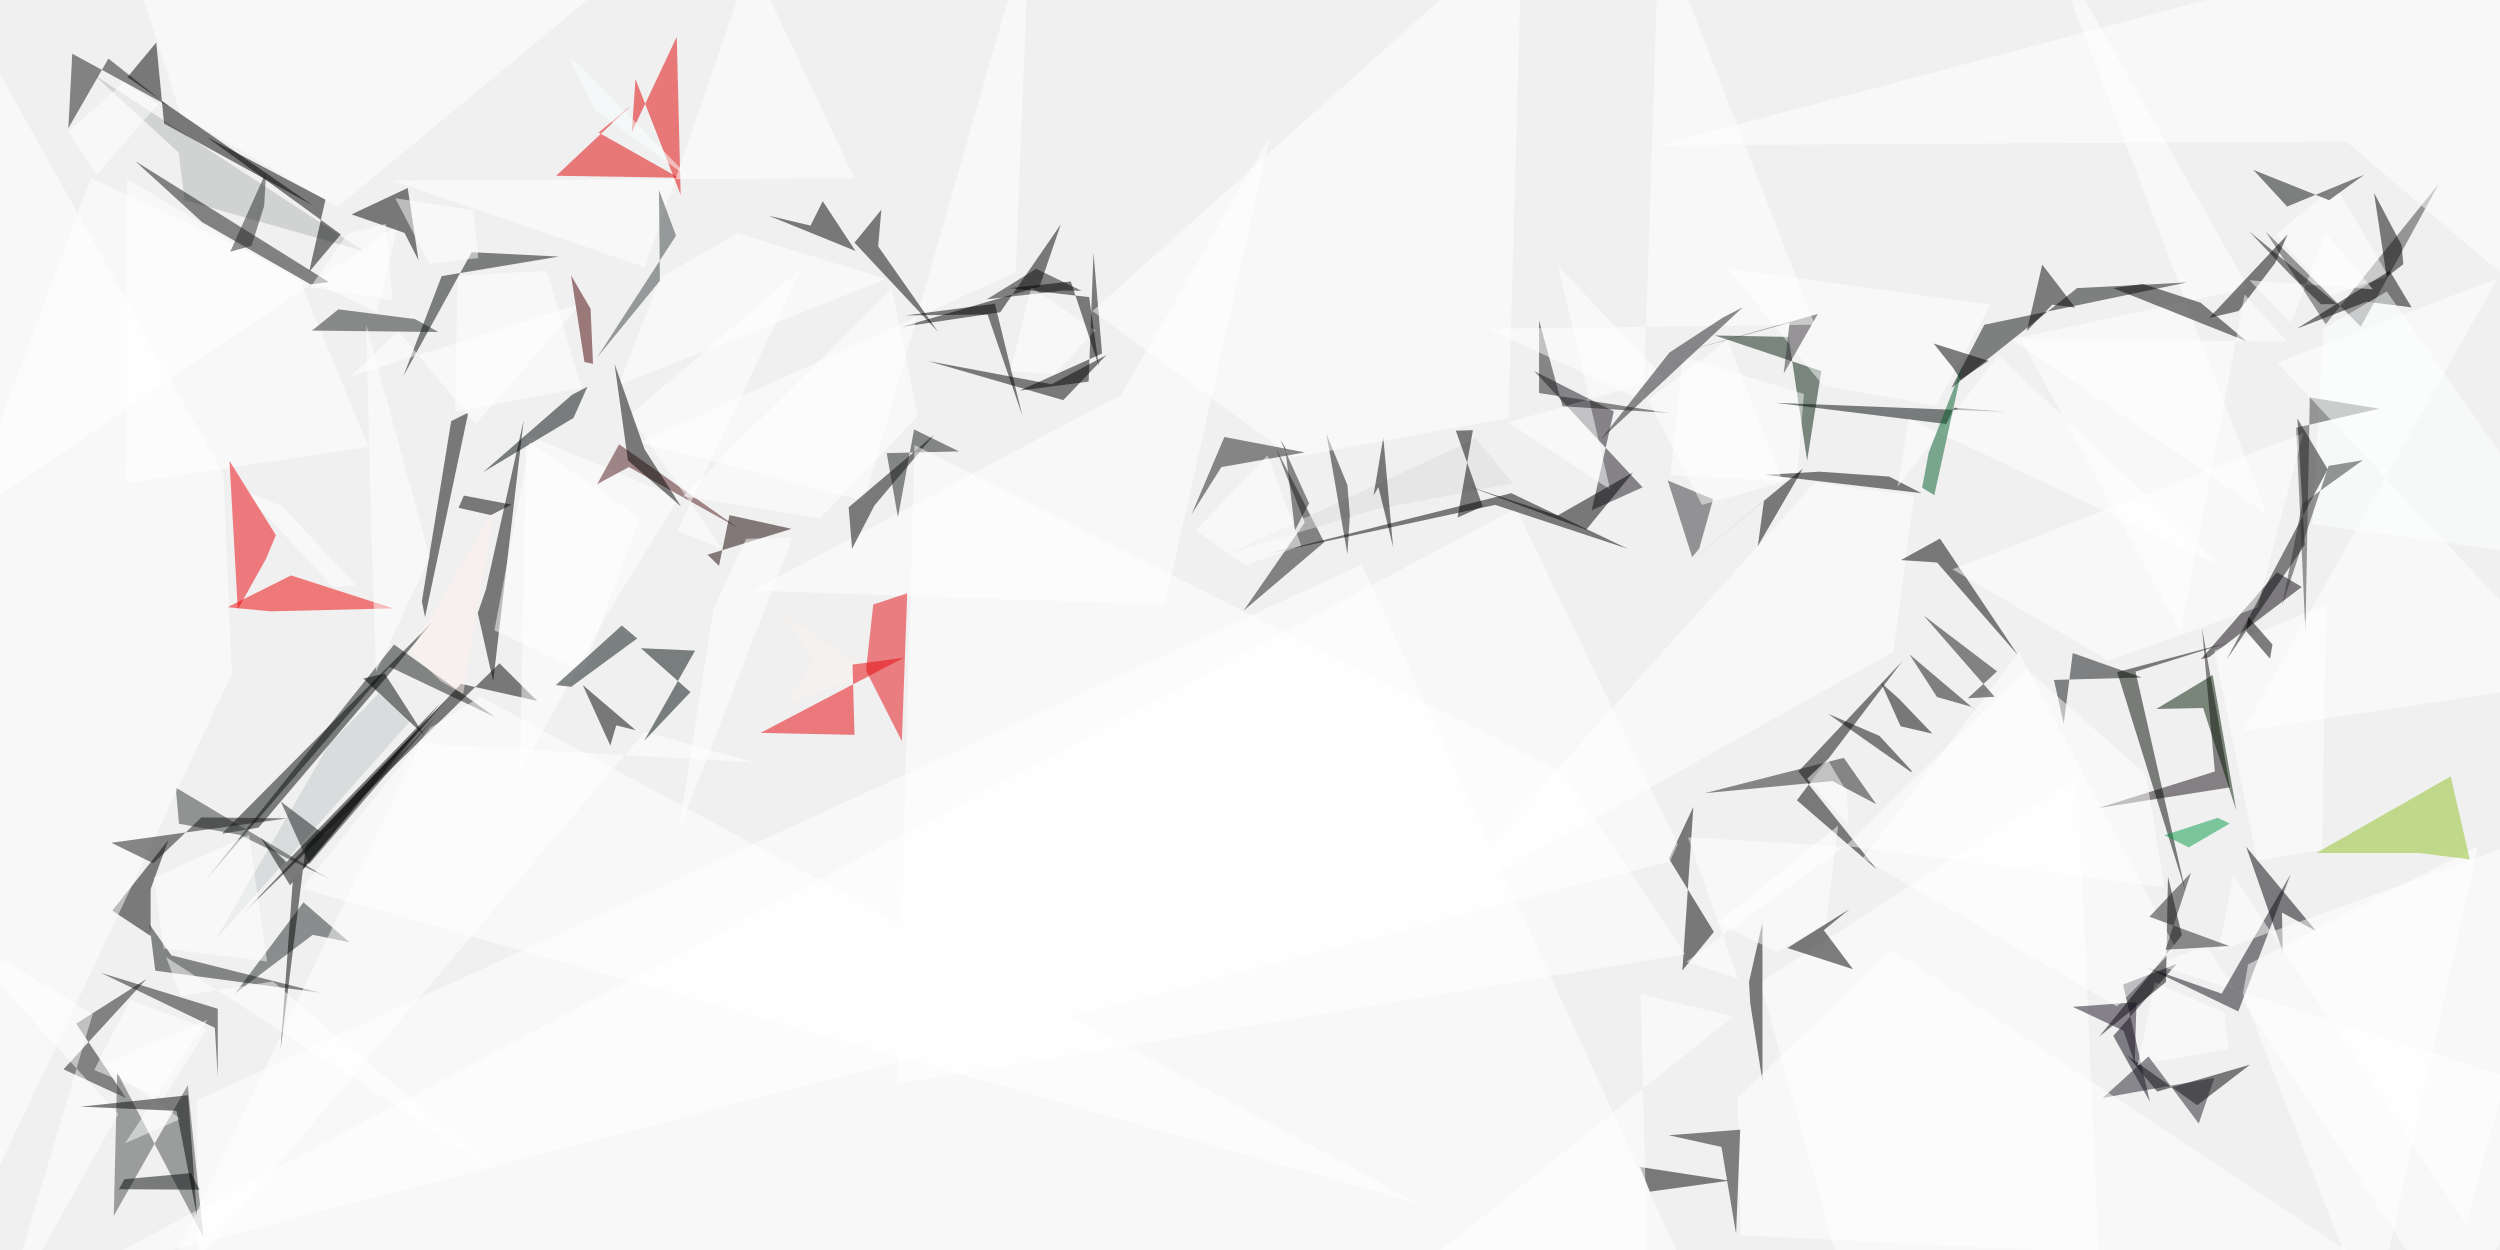
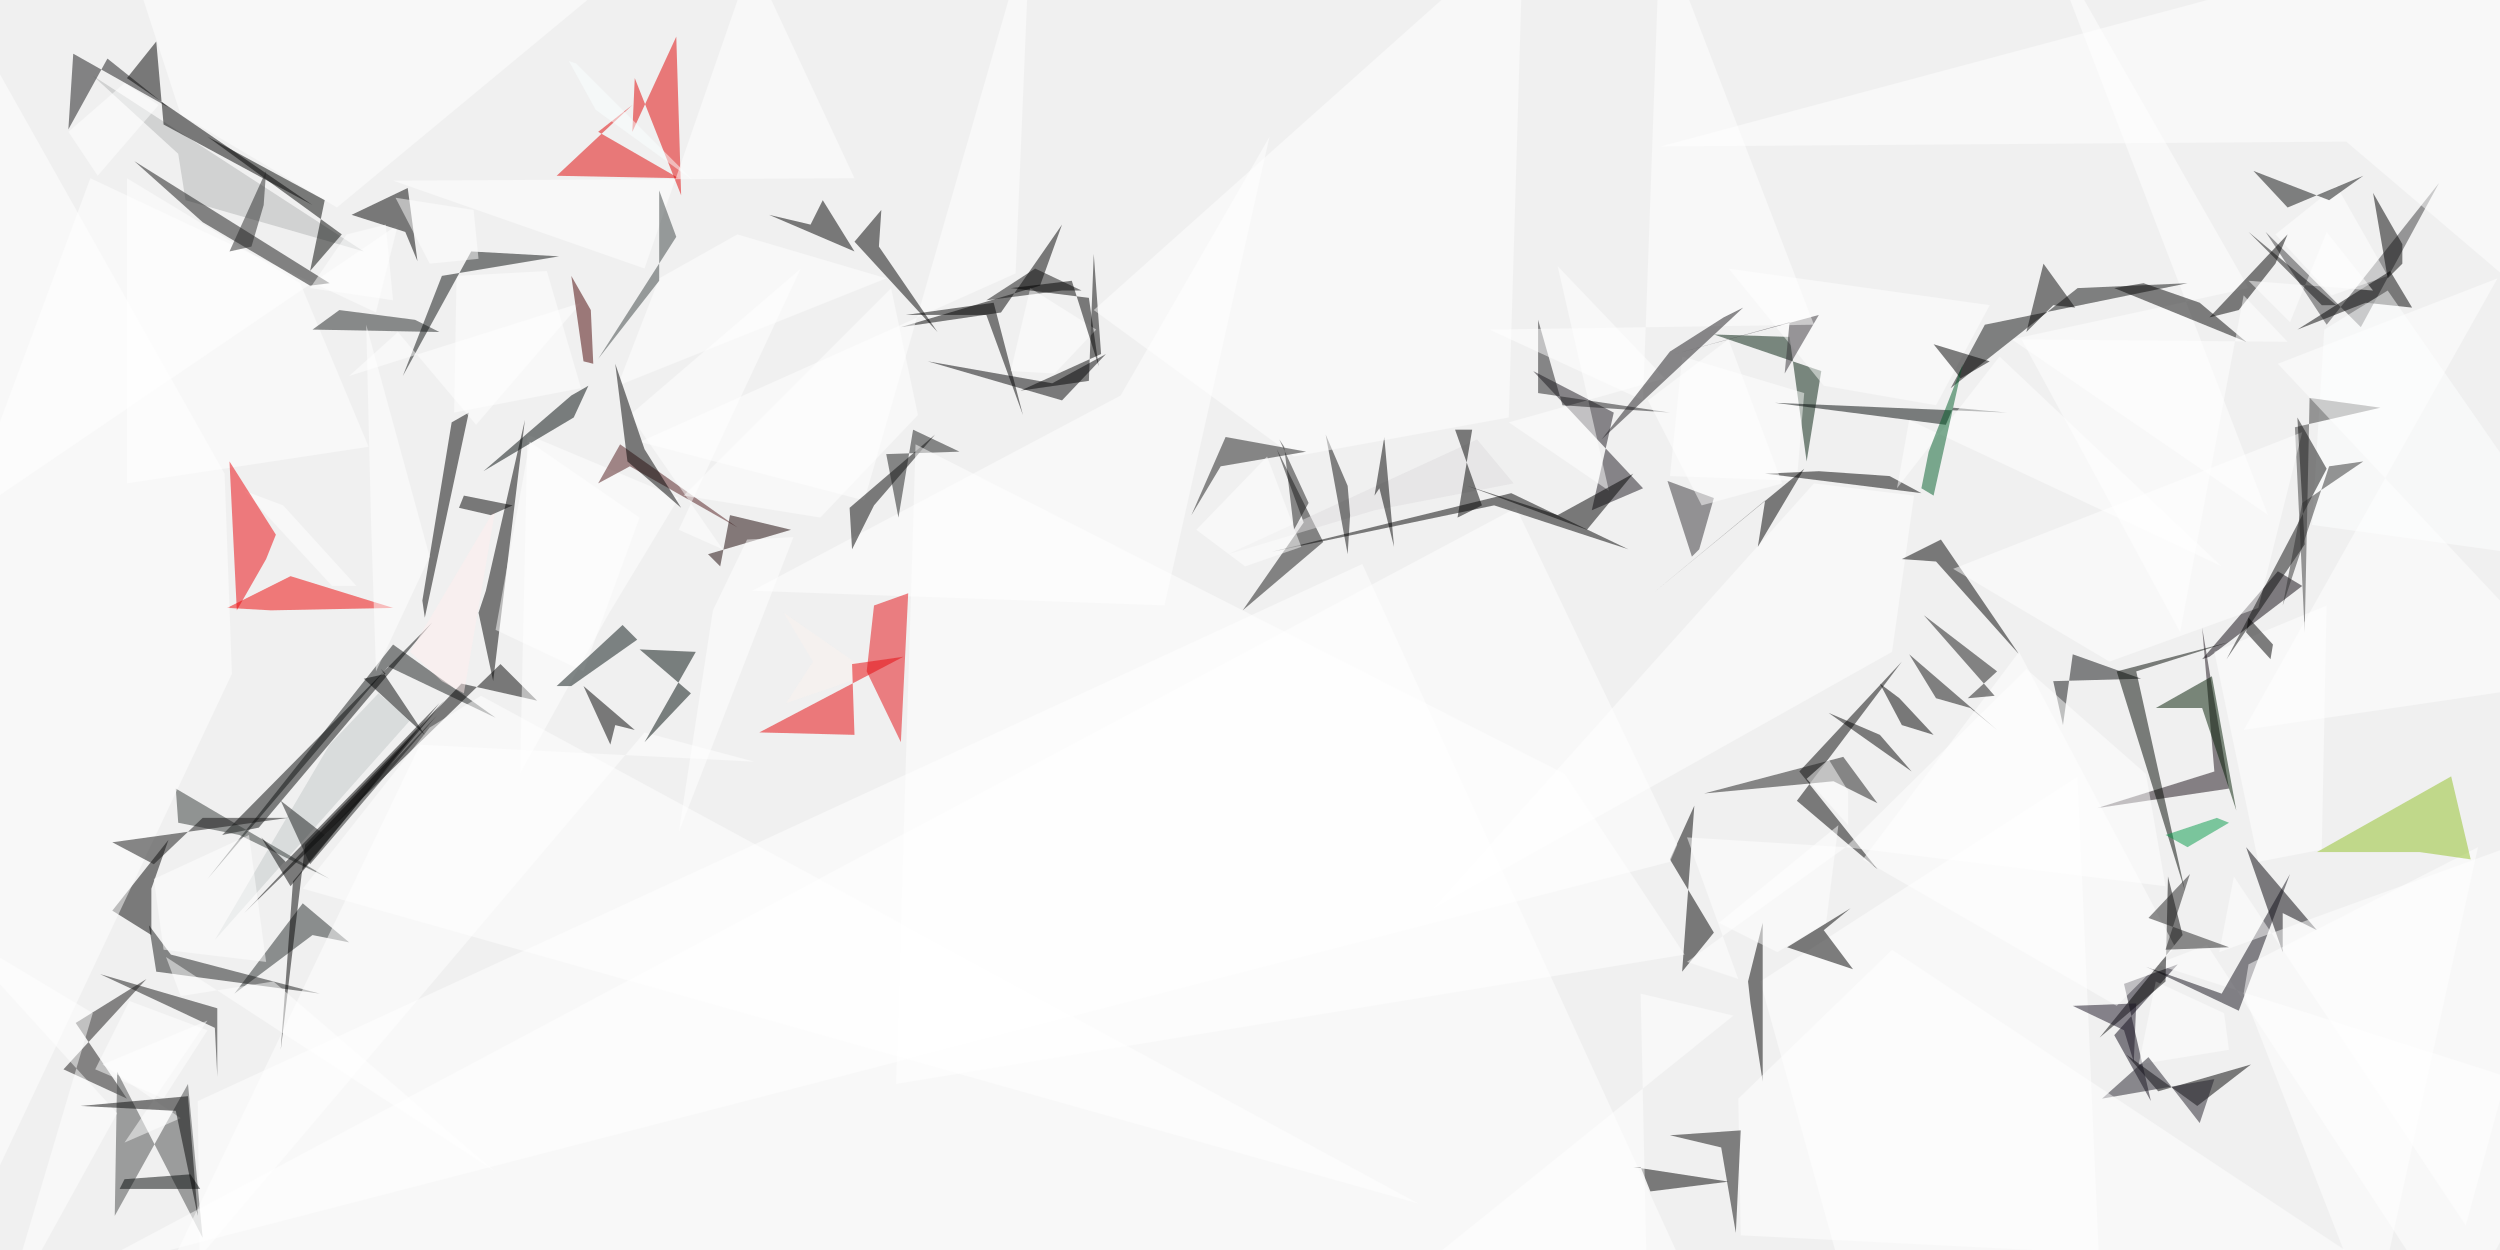
<svg xmlns="http://www.w3.org/2000/svg" version="1.1" viewBox="0 0 1024 512" width="1024" height="512">
  <g fill-opacity=".5">
-     <path fill="#242a2a" d="M124.3 369.6l-28 37.3 31.8-24 15 3" />
-     <path fill="#030106" d="M920 346.8l15 43-.3-16 14 7.6" />
-     <path fill="#020202" d="M736 327.8l43.2-57-42.6 45.2 32 40" />
-     <path fill="#141818" d="M161.4 264l41.3 29.7-43.2-20.6-75 87" />
-     <path fill="#fff" d="M836.4-31L921 118l-97 21 104.6 71.8" />
-     <path fill="#141514" d="M534.4 214l-11.8-30.4 19.8 38.5-33 28" />
-     <path fill="#010000" d="M204.6 271.7L100 373.7l88.8-93.6 31.2 7" />
-     <path d="M425.8 117.4l8.7-25.5-24.8 36-40.4 6" />
-     <path fill="#fff" d="M186.4 168.6l1-55.7 36.6-2 14.2 48m-75-67l-178 121 52-140 117.2 55" />
-     <path fill="#c2c9c8" d="M168.2 295.2l-13.2-11-20.2 20.7-46.5 80" />
-     <path fill="#e10001" d="M260.3 32.4l18.5 47.4-1.6-64.7-18.4 39" />
-     <path fill="#3a3b3c" d="M967 133.8l-39-39 24.6 38L999 75.2" />
-     <path fill="#1b171f" d="M661 168.5L628.4 152l44.4 47.6L652 209" />
-     <path fill="#001c0a" d="M732.6 138l7.6 50.7L746 152l-43.6-14.6" />
-     <path fill="#fff" d="M585.8 373l189.7-106 8.5-63.8-40.6-5.6m9.5 319.2L861 543l-10-224.8-130 84.3" />
-     <path d="M702 381.7l-18.4-30 10-21.2-4.5 67" />
-     <path fill="#161818" d="M131 406.6l-67.4-9-2.4-19 9 12.7" />
-     <path fill="#fff" d="M557.8 231.2L80.5 450.7l1 92.3L696 532.6" />
-     <path d="M199 241.5l-3.3 9.6 6.3 28 12.5-107" />
-     <path fill="#b2b4b4" d="M38.3 30.5l111 72.5-73.7-21-2.4-19.5" />
-     <path fill="#fff" d="M213 316.5l35.8-65L278 204l-62.5-26M793 166.2l-46.2-8.2-39.2-48 107.7 14.8" />
-     <path fill="#151516" d="M44.4 24L69 43.5 29.6 22 28 52.5" />
-     <path fill="#fff" d="M416 111.6L421.7-31 354 205.2l-92-24M27.8 54l23-20.4 14 9-25.2 29" />
-     <path fill="#161415" d="M60 401l-34 37 25.6 11.8-20.4-30.5" />
-     <path fill="#0a050c" d="M901.5 270l3.3-.8 38-28.8-10.2-6" />
-     <path fill="#ef0000" d="M119.2 235.7l-26 13 17.4 1.7 50.5-1.2" />
-     <path fill="#fff" d="M302 95.5l-31.6 18.3-17 44L363 114.3" />
-     <path fill="#000100" d="M144 87.8L167 77l4.4 29.6-5.7-11.2" />
-     <path fill="#fff" d="M67 450l17.8-28.5-31.5-12-14.7 28.8" />
-     <path fill="#353337" d="M696 224.7l5.7-20.2-18.6-7.7 10 31.4" />
-     <path fill="#180e16" d="M913.4 322.5l-54 8.5 47.8-15-5.3-59" />
-     <path fill="#0d0e0e" d="M850.8 118l-51.6 41 13.6-26 82.8-17.3" />
-     <path d="M900 452.7l-28.7-20.4 12.3 14.8 38-11M759 397l-12-16 10.7-8.7-25.6 16" />
-     <path fill="#050505" d="M417.6 160l33.8-15.2-3.5-41.2-2 52.7" />
-     <path fill="#dedcdf" d="M502.5 227l102-47.4 15.2 18.4-56.4 10.6" />
-     <path fill="#fff" d="M952.7 247.8L907 266.5l17.5 86 26.7-4.5m-262-202l-5 48.6 51.7 2.8 3-36" />
-     <path fill="#0f1112" d="M849 267.5l28.3 10-36 1 4 18" />
-     <path d="M826.6 268.4l-33.2-38-14.8-1 16-8.8" />
-     <path fill="#fff" d="M830 274l49 43.2 7.6 46.3-130.6-17" />
-     <path fill="#040606" d="M160.3 275l16.6-20-86 86.5 15-2.5" />
-     <path d="M564.6 199.5l6 24.5-4-44.8-4 23.7" />
-     <path fill="#fff" d="M691.4 343l64.2 3.7-64.8 47.2 21.2 7" />
-     <path fill="#faf3ef" d="M321.5 288.4l11.8-17-12.7-20 36.2 24.3" />
-     <path fill="#313635" d="M134.8 360l-36.5-18-25-4.6-1.3-14.8" />
-     <path fill="#fff" d="M477.2 247.7l43-192-61 106-151 80.2" />
-     <path fill="#ffefee" d="M202.7 208l-13 76.3-9-5.2-12.7-12" />
-     <path fill="#fff" d="M638.2 109l43.3 45.7-63.7 18.3 41.7 27.5m-536.4-85L52 73.3 51.5 198l99.4-15" />
-     <path fill="#1b1a1c" d="M640 166.4l-9.6-35.2V161l53.6 8.2" />
-     <path fill="#fff" d="M136.3 240.4l9.5-.7-30.2-32.3-16-6.5" />
-     <path fill="#e10000" d="M227.8 72l50.2.8-32.8-18.5L258.7 43" />
-     <path fill="#faffff" d="M233.3 24.6L243.5 45l40.2 29-47.4-48.4" />
-     <path fill="#0d0817" d="M891.6 394.8l-22 8.5 11 48-15-27" />
-     <path fill="#474949" d="M46.6 498l1.4-58.8 35.3 67.5-6.4-62.2" />
-     <path fill="#4e181a" d="M302.2 216.2L253.6 182l-9 16.3 13-7" />
-     <path fill="#fff" d="M172.2 304.6L58.2 543 264 299.7l45 12.6M138.2 84.8L74 47.2 50.2-27.4 278-31" />
-     <path fill="#000c0b" d="M284.7 266.5l-22.2-1 20.3 18-19 20" />
-     <path fill="#fff" d="M621 208.2L30.7 522.4 684 352.8l3.2-7M956.7 76l21.5 37-23.2 8-23-24.8" />
-     <path fill="#050404" d="M46 373l23-29-7.3 20.2v19.2" />
-     <path fill="#160000" d="M324.2 216.6l-25.4-5.6-4.3 20.8-4.7-4.6" />
-     <path d="M191.8 169l-7 3.5-12 73.8 1.3 6.5" />
-     <path fill="#1f2222" d="M170 130.7l-31.4-4-10.8 8.7 51.8.6" />
-     <path d="M716.4 402.2l.5 8.7 5 32v-65M601 199l48.7 18 19.2-23.5-31 17.7m294-103.5l-15 19.7-12 2.8L937 96" />
-     <path fill="#060707" d="M850 126l-13.5-17.6-6.3 27.2 10.4-10.8" />
-     <path fill="#fff" d="M109.4 393.8L102 342l-39 17.5 4 29M307.7-16.7l-43.5 126.2L161 74l189-1" />
-     <path d="M969.3 123.6l-28.5 11 38-23.7 9 15" />
-     <path fill="#feffff" d="M947.2 214.7l4.4-80 26-15.3 77.4 110.2" />
-     <path fill="#353137" d="M686.3 145l58.3-16.4-14 24.4 2.4-20.8" />
-     <path fill="#000001" d="M720 223.7l2.5-18.5-46 38 62-51.3" />
-     <path fill="#fff" d="M48.4 456.3l-70.4-77 60 36L0 543" />
-     <path fill="#070707" d="M877.7 116.3l23.7 7.7 18.8 15.8-54.7-21.8" />
-     <path fill="#fff" d="M336 212.3l-56.3-9 85.6-85 10.7 52" />
-     <path fill="#000201" d="M133.3 81.8L84.8 56.2 139.6 96l-13 15.4" />
-     <path fill="#e60004" d="M350 301l-.8-28.8 21-2.8-58.7 30.8" />
-     <path fill="#001b00" d="M883.2 290.4l19.2-.4 13.6 42-9.7-55.5" />
-     <path fill="#fff" d="M1055 450l-172.5-55 21.3-7.6L1006 543" />
-     <path fill="#383838" d="M944.3 259l-3.8-83.8 34-7.8-28.4-4.6" />
-     <path fill="#000600" d="M867.2 275.3l28 89.8-20.5-90 38.3-12" />
-     <path fill="#fff" d="M799.7 233.2l64 37.4 61-21.8 18.7-71.4" />
-     <path fill="#0d0d0d" d="M543.3 177.7l8.6 21 1 12.5-1 15.8" />
-     <path d="M619 202l47.8 22.8-54.4-18-91 19.6" />
-     <path fill="#110e18" d="M938.3 358l-21.5 56.3-37.4-18L910 407" />
-     <path fill="#010606" d="M800.3 167l-3 6.7-70-8.7 94.4 3.7" />
-     <path fill="#fff" d="M911 414.7l-28.4-12.4-7 34 37.4-6.7M961 58l-281.2 1.5L1020-31l35 169" />
-     <path fill="#080c0c" d="M193.2 103.3l-28 50.8 15.7-41 48-8" />
-     <path fill="#fff" d="M623.5-30.3l-176 157.7 82 60 88.4-16.2m-456-90l32 5 2 19.5-20 2.3" />
-     <path d="M603.3 176.2L597 212l10.3-4.6-11-31m-177.5-6l-11.3-46-36.5 4.8 33.5-.4" />
-     <path fill="#020606" d="M51 483l27.2-2.5 3.5 6.8-33-.2" />
-     <path fill="#000909" d="M234.3 161.7l6.3-3.3-5.7 12.8-37 22.2" />
-     <path d="M125.3 346.4l57-59.3-62.4 74-5 69" />
-     <path fill="#fff" d="M95 276l-3.5-82L-15.7 2.3-31 543" />
-     <path d="M888 359l-.8 43.2-27.5 22.5 34-41.6" />
-     <path fill="#fff" d="M679.6-31l63.7 164-133.7 1.7 63.6 29.6" />
-     <path fill="#0e0e0f" d="M435.4 119l-31.2 3.6 20.2-12.5 18.6 9" />
-     <path fill="#030203" d="M382.7 178l-24.5 29-9.2 17.8-1.4-17" />
-     <path fill="#1a1a1a" d="M501.5 179l33 6.3-34.2 6-12.2 19.3" />
-     <path fill="#fff" d="M1010 501.5l-95.3-143-6 31 146.3-52.8" />
-     <path d="M64 17.4l3.2 33.2 61 33.6-76-52.6" />
-     <path fill="#0d0c0d" d="M912 270.2l32-47-3-51.8 12.4 20.8" />
-     <path fill="#fff" d="M196.8 285.4L176.4 298l-52.7 66 457.5 129" />
-     <path d="M792 140.7l8 10 3 4.8 11.5-7.7" />
-     <path fill="#141414" d="M41.4 398.5l47.8 14.7v28L88 421" />
-     <path fill="#030304" d="M430.7 157.4l22.5-12-17.7 18.5-55.3-16" />
-     <path fill="#1b1b1b" d="M755.2 310.4l13.3 19-18-9.5-52.3 5" />
-     <path fill="#1a1a1a" d="M526.4 183.2l4 34 5.8-11-11.8-26" />
-     <path fill="#fff" d="M111.8 402L74 408l-6-16 135 87.6" />
-     <path d="M929.8 269.8l1-5.8-10-11.4-.7 6" />
-     <path fill="#e40a10" d="M371.6 243l-2.2 60.6-14.7-29 3-27" />
-     <path fill="#fff" d="M238.7 275.2l23.5-63-45.2-31-14.5 77" />
-     <path fill="#020203" d="M708.2 483.6l-39-6 2.6.5 4 10" />
-     <path fill="#fff" d="M422.4 117.7l26.2 17.6-16.7 18-18-1.3" />
-     <path fill="#0e0e0e" d="M793.4 285.5l14 4 10.7 9-36-30.5" />
-     <path fill="#1c1a1e" d="M705.8 130l-22 14.4-28 35.5 58-54" />
-     <path fill="#131313" d="M82.8 91l44.4 25.5 7.4-1L55.4 66" />
-     <path fill="#fff" d="M150 133l26 95.2-22 47-2-60" />
-     <path fill="#211e28" d="M907 441.5l-45.7 8.2 18.7-17 20.6 27.5" />
-     <path fill="#fff" d="M919.4 120.6l17.3 19.3-109-1 65.6 120m78 260L713 506l-1.3-56.4L775 389M489.7 217.3l29.5-30.8 13.8 37-22.8 8" />
-     <path d="M201 211l8.5-4.3L190 203l-2.2 5m590 78.2l-7.3-6.5 8 17.8 13 3" />
-     <path fill="#fff" d="M920.8 395l94.2-48.5L971.7 543l-53-136" />
-     <path d="M977.6 113.5L972.4 79l11.3 21.4.7 7.8" />
-     <path fill="#fff" d="M740.2 319l8.3-8 8 13.4.6 13.6" />
-     <path fill="#ea0209" d="M109 228.8l4-9.6-19-30.4 3.4 60.8" />
-     <path fill="#050504" d="M783 316.4l-34.2-24 21 9 13.2 14.3" />
-     <path fill="#191a1a" d="M363.2 185.6l29.6-.7-18.4-9-6.6 36" />
-     <path fill="#fff" d="M728 390l-24.4-12 49.3-39.8-5 40" />
-     <path d="M773.8 195.2l-28.6-2-22.4 1.3L787 202" />
-     <path fill="#fff" d="M163.2 135.7l31.6 38 43.2-49.4-94.7 30" />
-     <path fill="#272727" d="M109 70.4l-.8 14-5.2 16.3-8.7 2.4" />
-     <path d="M337 82.4l-5 10-17-4 35.4 14.4" />
-     <path fill="#0b0c0d" d="M968.3 71.6L954 82l-31-12.4 13.8 15" />
-     <path fill="#90c125" d="M1003.8 318l-55 31.4h42l20.8 2.6" />
-     <path fill="#fff" d="M328.3 110l-50.8 107.4 18.2 7.4L258 170" />
-     <path fill="#121313" d="M82.5 334.8l-19.7 18.8-17.2-8.4 72-10" />
-     <path fill="#3b4342" d="M270.3 115l-25.8 31.5 32.4-50-7-18.7" />
-     <path fill="#fff" d="M952.7 95.3l-14.3 37-17-17.5 50.5 3.7" />
-     <path fill="#181322" d="M849 412.4l20.8 9.8 4.6 13.3.7-25" />
-     <path fill="#fff" d="M707.6 139.3l22.7 58.2-33.2 9.3-22-43M910 232l-91.5-86.5-41.3 54 4.7-28" />
-     <path fill="#2f2f2f" d="M953.8 190.8l14-2.3-24.8 17.8-8.2 41.6" />
-     <path fill="#fff" d="M42 436l32 22.3-22.8 10L85 417.7m57.4-322l15.6-4 2.8 31.3-33.7-5.4m740 294.7l24-24L827 267l-64 84.5" />
-     <path fill="#0e0e0e" d="M937.6 112l13 12.6h6.7l-36-29.8" />
-     <path fill="#040505" d="M118.8 362.6l-12-19.5 10.5 10 63-65" />
-     <path fill="#000303" d="M173.8 301.2l-25-23.3 8.7-2-1.2-2" />
-     <path d="M250 305.4l-11.3-24.8 21.7 18.5-8-2" />
-     <path fill="#0d0d0d" d="M683.5 465l29.3-2.3-1.7 42.7-6-35.6" />
-     <path fill="#000101" d="M279 207.5L264 184l-12.3-35 5.5 39.6" />
-     <path fill="#fff" d="M1023 114L918.7 299.4 1055 279 932.7 148.5" />
-     <path d="M350 99.4l34.2 36.5-24.5-35 1.3-15" />
-     <path fill="#061212" d="M227.7 280.6l27-24.4 6.3 5.3-27 19.8" />
-     <path fill="#050505" d="M72.3 455L33 453.3l44-4.7 3.7 49.6" />
-     <path fill="#141616" d="M126.6 354L115 328.3l18 13.7 46-49" />
-     <path fill="#202120" d="M887 389l10.4-31.5-17 18 32.7 12" />
-     <path fill="#fff" d="M672 407.3l38 9-123 98.2 88.4 28.5" />
-     <path fill="#005d29" d="M790 185.4l14-36-11.7 53.4-5-3" />
-     <path fill="#141414" d="M806 286l12-11-30-22.8 29 33.2" />
-     <path d="M438.6 115.3l-25 2.7 32.5 3.7 4 28.3" />
-     <path fill="#059a49" d="M908.3 335l5 2.3-16.8 9.8-10-5" />
-     <path fill="#fff" d="M324.6 220.3l-19 .4-13.4 28.8-14.2 91M367.4 444l322.8-53.2-49.6-74.2-266-134.3" />
-     <path fill="#460000" d="M239.4 148.3l3.5.7-1-22.5-8-13.7" />
+     <path fill="#242a2a" d="M124 370l-28 37 32-24 15 3" />
+     <path fill="#030106" d="M920 347l15 43v-16l14 7" />
+     <path fill="#020202" d="M736 328l43-57-42 45 32 40" />
+     <path fill="#141818" d="M161 264l42 30-44-21-74 87" />
+     <path fill="#fff" d="M836-31l85 149-97 21 105 72" />
+     <path fill="#141514" d="M534 214l-11-30 19 38-33 28" />
+     <path fill="#010000" d="M205 272L100 374l89-94 31 7" />
+     <path d="M426 117l9-25-25 36-41 6" />
+     <path fill="#fff" d="M186 169l1-56 37-2 14 48m-75-67L-15 213 37 73l117 55" />
+     <path fill="#c2c9c8" d="M168 295l-13-11-20 21-47 80" />
+     <path fill="#e10001" d="M260 32l19 48-2-65-18 39" />
+     <path fill="#3a3b3c" d="M967 134l-39-39 25 38 46-58" />
+     <path fill="#1b171f" d="M661 169l-33-17 45 48-21 9" />
+     <path fill="#001c0a" d="M733 138l7 51 6-37-44-15" />
+     <path fill="#fff" d="M586 373l189-106 9-64-41-5m10 319l108 26-10-225-130 84" />
+     <path d="M702 382l-18-30 10-22-5 68" />
+     <path fill="#161818" d="M131 407l-67-9-3-19 9 12" />
+     <path fill="#fff" d="M558 231L81 451l1 92 614-10" />
+     <path d="M199 242l-3 9 6 28 13-107" />
+     <path fill="#b2b4b4" d="M38 31l111 72-73-21-3-19" />
+     <path fill="#fff" d="M213 317l36-65 29-48-62-26m577-12l-46-8-39-48 107 15" />
+     <path fill="#151516" d="M44 24l25 20-39-22-2 31" />
+     <path fill="#fff" d="M416 112l6-143-68 236-92-24M28 54l23-20 14 9-25 29" />
+     <path fill="#161415" d="M60 401l-34 37 26 12-21-31" />
+     <path fill="#0a050c" d="M902 270l3-1 38-29-10-6" />
+     <path fill="#ef0000" d="M119 236l-26 13 18 1 50-1" />
+     <path fill="#fff" d="M302 96l-32 18-17 44 110-44" />
+     <path fill="#000100" d="M144 88l23-11 4 30-5-12" />
+     <path fill="#fff" d="M67 450l18-28-32-12-14 28" />
+     <path fill="#353337" d="M696 225l6-21-19-7 10 31" />
+     <path fill="#180e16" d="M913 323l-54 8 48-15-5-59" />
+     <path fill="#0d0e0e" d="M851 118l-52 41 14-26 83-17" />
+     <path d="M900 453l-29-21 13 15 38-11m-163-39l-12-16 11-9-26 16" />
+     <path fill="#050505" d="M418 160l33-15-3-41-2 52" />
+     <path fill="#dedcdf" d="M503 227l102-47 15 18-57 11" />
+     <path fill="#fff" d="M953 248l-46 19 18 86 26-5M689 146l-5 49 52 2 3-36" />
+     <path fill="#0f1112" d="M849 268l28 10-36 1 4 18" />
+     <path d="M827 268l-34-38-14-1 16-8" />
+     <path fill="#fff" d="M830 274l49 43 8 46-131-16" />
+     <path fill="#040606" d="M160 275l17-20-86 87 15-3" />
+     <path d="M565 200l6 24-4-45-4 24" />
+     <path fill="#fff" d="M691 343l65 4-65 47 21 7" />
+     <path fill="#faf3ef" d="M322 288l11-17-12-20 36 25" />
+     <path fill="#313635" d="M135 360l-37-18-25-5-1-14" />
+     <path fill="#fff" d="M477 248l43-192-61 106-151 80" />
+     <path fill="#ffefee" d="M203 208l-13 76-9-5-13-12" />
+     <path fill="#fff" d="M638 109l44 46-64 18 41 28m-536-85L52 73v125l99-15" />
+     <path fill="#1b1a1c" d="M640 166l-10-35v30l54 8" />
+     <path fill="#fff" d="M136 240h10l-30-33-16-6" />
+     <path fill="#e10000" d="M228 72l50 1-33-19 14-11" />
+     <path fill="#faffff" d="M233 25l11 20 40 29-48-48" />
+     <path fill="#0d0817" d="M892 395l-22 8 11 48-15-27" />
+     <path fill="#474949" d="M47 498l1-59 35 68-6-63" />
+     <path fill="#4e181a" d="M302 216l-48-34-9 16 13-7" />
+     <path fill="#fff" d="M172 305L58 543l206-243 45 12M138 85L74 47 50-27l228-4" />
+     <path fill="#000c0b" d="M285 267l-23-1 21 18-19 20" />
+     <path fill="#fff" d="M621 208L31 522l653-169 3-7M957 76l21 37-23 8-23-25" />
+     <path fill="#050404" d="M46 373l23-29-7 20v19" />
+     <path fill="#160000" d="M324 217l-25-6-4 21-5-5" />
+     <path d="M192 169l-7 4-12 73 1 7" />
+     <path fill="#1f2222" d="M170 131l-31-4-11 8 52 1" />
+     <path d="M716 402l1 9 5 32v-65M601 199l49 18 19-23-31 17m294-103l-15 19-12 3 32-34" />
+     <path fill="#060707" d="M850 126l-13-18-7 28 11-11" />
+     <path fill="#fff" d="M109 394l-7-52-39 18 4 29M308-17l-44 127-103-36 189-1" />
+     <path d="M969 124l-28 11 38-24 9 15" />
+     <path fill="#feffff" d="M947 215l5-80 26-16 77 111" />
+     <path fill="#353137" d="M686 145l59-16-14 24 2-21" />
+     <path fill="#000001" d="M720 224l3-19-46 38 62-51" />
+     <path fill="#fff" d="M48 456l-70-77 60 36L0 543" />
+     <path fill="#070707" d="M878 116l23 8 19 16-54-22" />
+     <path fill="#fff" d="M336 212l-56-9 85-85 11 52" />
+     <path fill="#000201" d="M133 82L85 56l55 40-13 15" />
+     <path fill="#e60004" d="M350 301l-1-29 21-3-59 31" />
+     <path fill="#001b00" d="M883 290h19l14 42-10-55" />
+     <path fill="#fff" d="M1055 450l-172-55 21-8 102 156" />
+     <path fill="#383838" d="M944 259l-4-84 35-8-29-4" />
+     <path fill="#000600" d="M867 275l28 90-20-90 38-12" />
+     <path fill="#fff" d="M800 233l64 38 61-22 18-72" />
+     <path fill="#0d0d0d" d="M543 178l9 21 1 12-1 16" />
+     <path d="M619 202l48 23-55-18-91 19" />
+     <path fill="#110e18" d="M938 358l-21 56-38-18 31 11" />
+     <path fill="#010606" d="M800 167l-3 7-70-9 95 4" />
+     <path fill="#fff" d="M911 415l-28-13-7 34 37-6m48-372l-281 2 340-91 35 169" />
+     <path fill="#080c0c" d="M193 103l-28 51 16-41 48-8" />
+     <path fill="#fff" d="M624-30L448 127l82 60 88-16M162 81l32 5 2 20-20 2" />
+     <path d="M603 176l-6 36 10-5-11-31m-177-6l-12-46-36 5h33" />
+     <path fill="#020606" d="M51 483l27-2 4 6H49" />
+     <path fill="#000909" d="M234 162l7-4-6 13-37 22" />
+     <path d="M125 346l57-59-62 74-5 69" />
+     <path fill="#fff" d="M95 276l-3-82L-16 2l-15 541" />
+     <path d="M888 359l-1 43-27 23 34-42" />
+     <path fill="#fff" d="M680-31l63 164-133 2 63 29" />
+     <path fill="#0e0e0f" d="M435 119l-31 4 20-13 19 9" />
+     <path fill="#030203" d="M383 178l-25 29-9 18-1-17" />
+     <path fill="#1a1a1a" d="M502 179l33 6-35 6-12 20" />
+     <path fill="#fff" d="M1010 502l-95-143-6 31 146-53" />
+     <path d="M64 17l3 34 61 33-76-52" />
+     <path fill="#0d0c0d" d="M912 270l32-47-3-52 12 21" />
+     <path fill="#fff" d="M197 285l-21 13-52 66 457 129" />
+     <path d="M792 141l8 10 3 4 12-7" />
+     <path fill="#141414" d="M41 399l48 14v28l-1-20" />
+     <path fill="#030304" d="M431 157l22-12-18 19-55-16" />
+     <path fill="#1b1b1b" d="M755 310l14 19-18-9-53 5" />
+     <path fill="#1a1a1a" d="M526 183l4 34 6-11-12-26" />
+     <path fill="#fff" d="M112 402l-38 6-6-16 135 88" />
+     <path d="M930 270l1-6-10-11-1 6" />
+     <path fill="#e40a10" d="M372 243l-3 61-14-29 3-27" />
+     <path fill="#fff" d="M239 275l23-63-45-31-14 77" />
+     <path fill="#020203" d="M708 484l-39-6h3l4 10" />
+     <path fill="#fff" d="M422 118l27 17-17 18-18-1" />
+     <path fill="#0e0e0e" d="M793 286l14 4 11 9-36-31" />
+     <path fill="#1c1a1e" d="M706 130l-22 14-28 36 58-54" />
+     <path fill="#131313" d="M83 91l44 26 8-1-80-50" />
+     <path fill="#fff" d="M150 133l26 95-22 47-2-60" />
+     <path fill="#211e28" d="M907 442l-46 8 19-17 21 27" />
+     <path fill="#fff" d="M919 121l18 19-109-1 65 120m78 260l-258-13-1-56 63-61M490 217l29-30 14 37-23 8" />
+     <path d="M201 211l9-4-20-4-2 5m590 78l-8-6 9 17 13 4" />
+     <path fill="#fff" d="M921 395l94-48-43 196-53-136" />
+     <path d="M978 114l-6-35 12 21v8" />
+     <path fill="#fff" d="M740 319l9-8 8 13v14" />
+     <path fill="#ea0209" d="M109 229l4-10-19-30 3 61" />
+     <path fill="#050504" d="M783 316l-34-24 21 9 13 15" />
+     <path fill="#191a1a" d="M363 186l30-1-19-9-6 36" />
+     <path fill="#fff" d="M728 390l-24-12 49-40-5 40" />
+     <path d="M774 195l-29-2-22 1 64 8" />
+     <path fill="#fff" d="M163 136l32 38 43-50-95 30" />
+     <path fill="#272727" d="M109 70l-1 14-5 17-9 2" />
+     <path d="M337 82l-5 10-17-4 35 15" />
+     <path fill="#0b0c0d" d="M968 72l-14 10-31-12 14 15" />
+     <path fill="#90c125" d="M1004 318l-55 31h42l21 3" />
+     <path fill="#fff" d="M328 110l-50 107 18 8-38-55" />
+     <path fill="#121313" d="M83 335l-20 19-17-9 72-10" />
+     <path fill="#3b4342" d="M270 115l-25 32 32-50-7-19" />
+     <path fill="#fff" d="M953 95l-15 37-17-17 51 4" />
+     <path fill="#181322" d="M849 412l21 10 4 13 1-24" />
+     <path fill="#fff" d="M708 139l22 59-33 9-22-43m235 68l-91-86-42 54 5-28" />
+     <path fill="#2f2f2f" d="M954 191l14-2-25 17-8 42" />
+     <path fill="#fff" d="M42 436l32 22-23 10 34-50m57-322l16-4 3 31-34-5m740 294l24-24-64-121-64 85" />
+     <path fill="#0e0e0e" d="M938 112l13 13h6l-36-30" />
+     <path fill="#040505" d="M119 363l-12-20 10 10 63-65" />
+     <path fill="#000303" d="M174 301l-25-23 9-2-2-2" />
+     <path d="M250 305l-11-24 21 18-8-2" />
+     <path fill="#0d0d0d" d="M684 465l29-2-2 42-6-35" />
+     <path fill="#000101" d="M279 208l-15-24-12-35 5 40" />
+     <path fill="#fff" d="M1023 114L919 299l136-20-122-130" />
+     <path d="M350 99l34 37-24-35 1-15" />
+     <path fill="#061212" d="M228 281l27-25 6 6-27 19" />
+     <path fill="#050505" d="M72 455l-39-2 44-4 4 49" />
+     <path fill="#141616" d="M127 354l-12-26 18 14 46-49" />
+     <path fill="#202120" d="M887 389l10-31-17 18 33 12" />
+     <path fill="#fff" d="M672 407l38 9-123 99 88 28" />
+     <path fill="#005d29" d="M790 185l14-36-12 54-5-3" />
+     <path fill="#141414" d="M806 286l12-11-30-23 29 33" />
+     <path d="M439 115l-25 3 32 4 4 28" />
+     <path fill="#059a49" d="M908 335l5 2-17 10-9-5" />
+     <path fill="#fff" d="M325 220l-19 1-14 29-14 91m89 103l323-53-49-74-266-135" />
+     <path fill="#460000" d="M239 148l4 1-1-22-8-14" />
  </g>
</svg>
